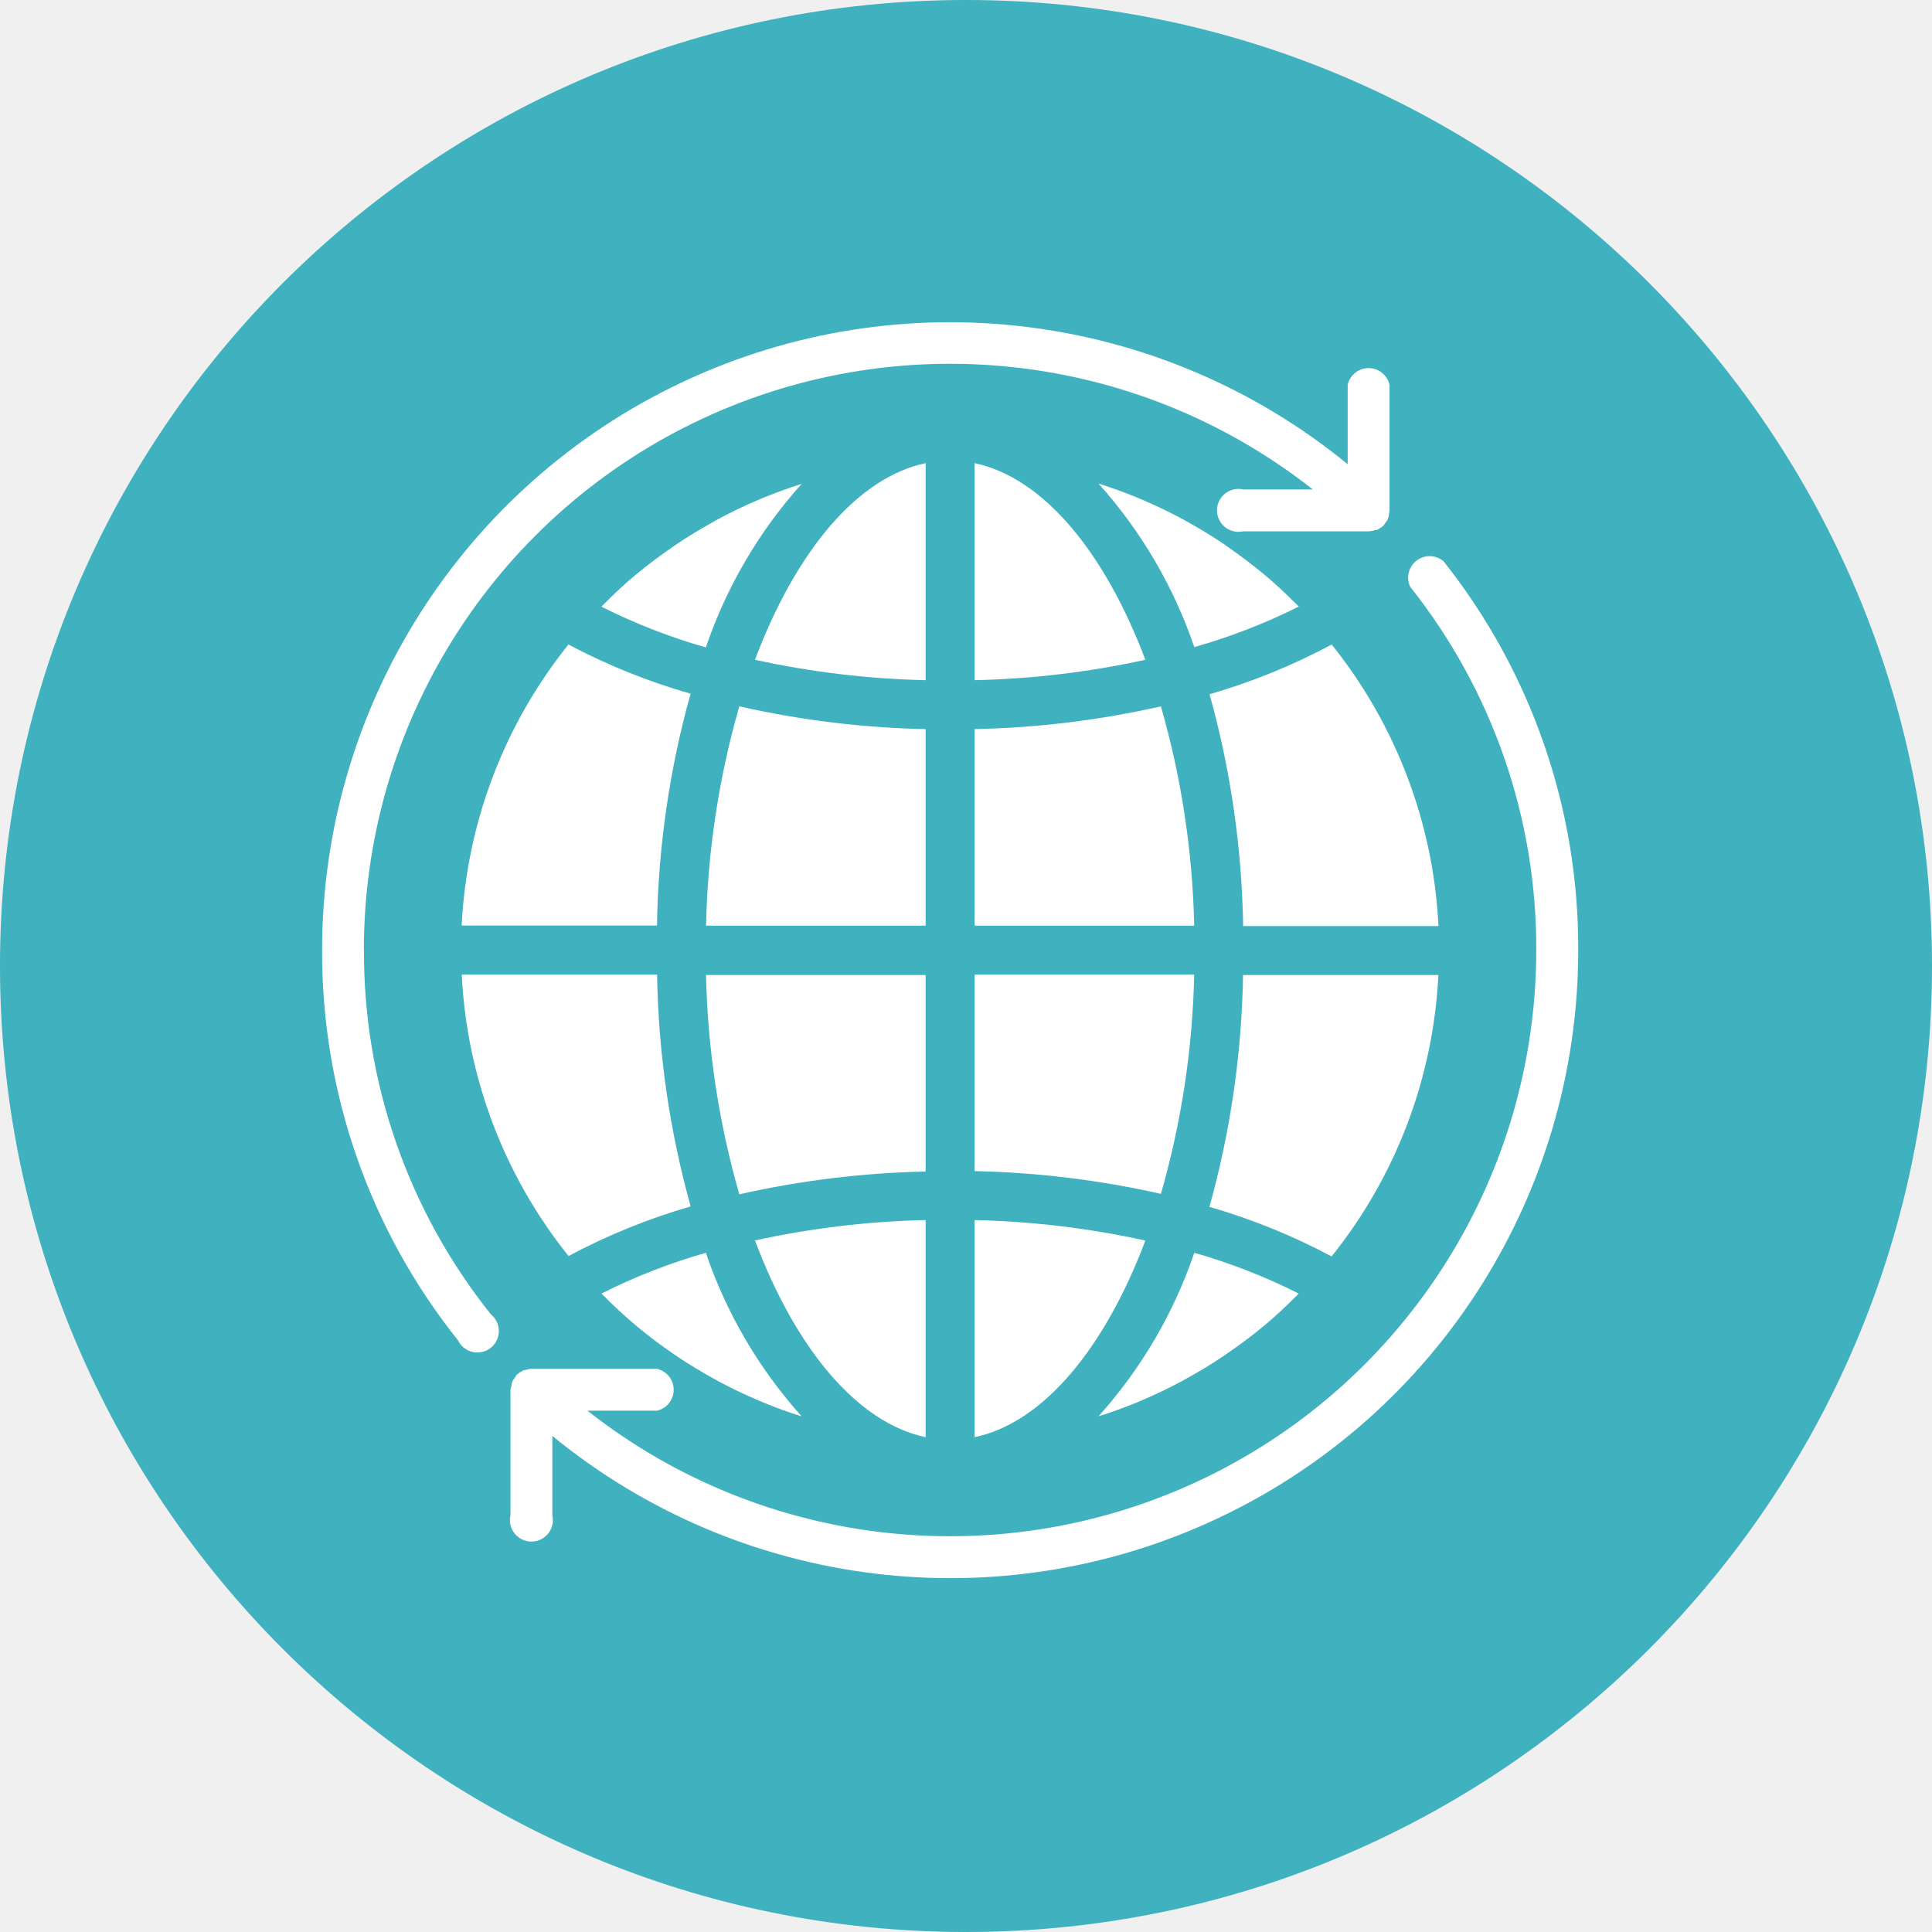
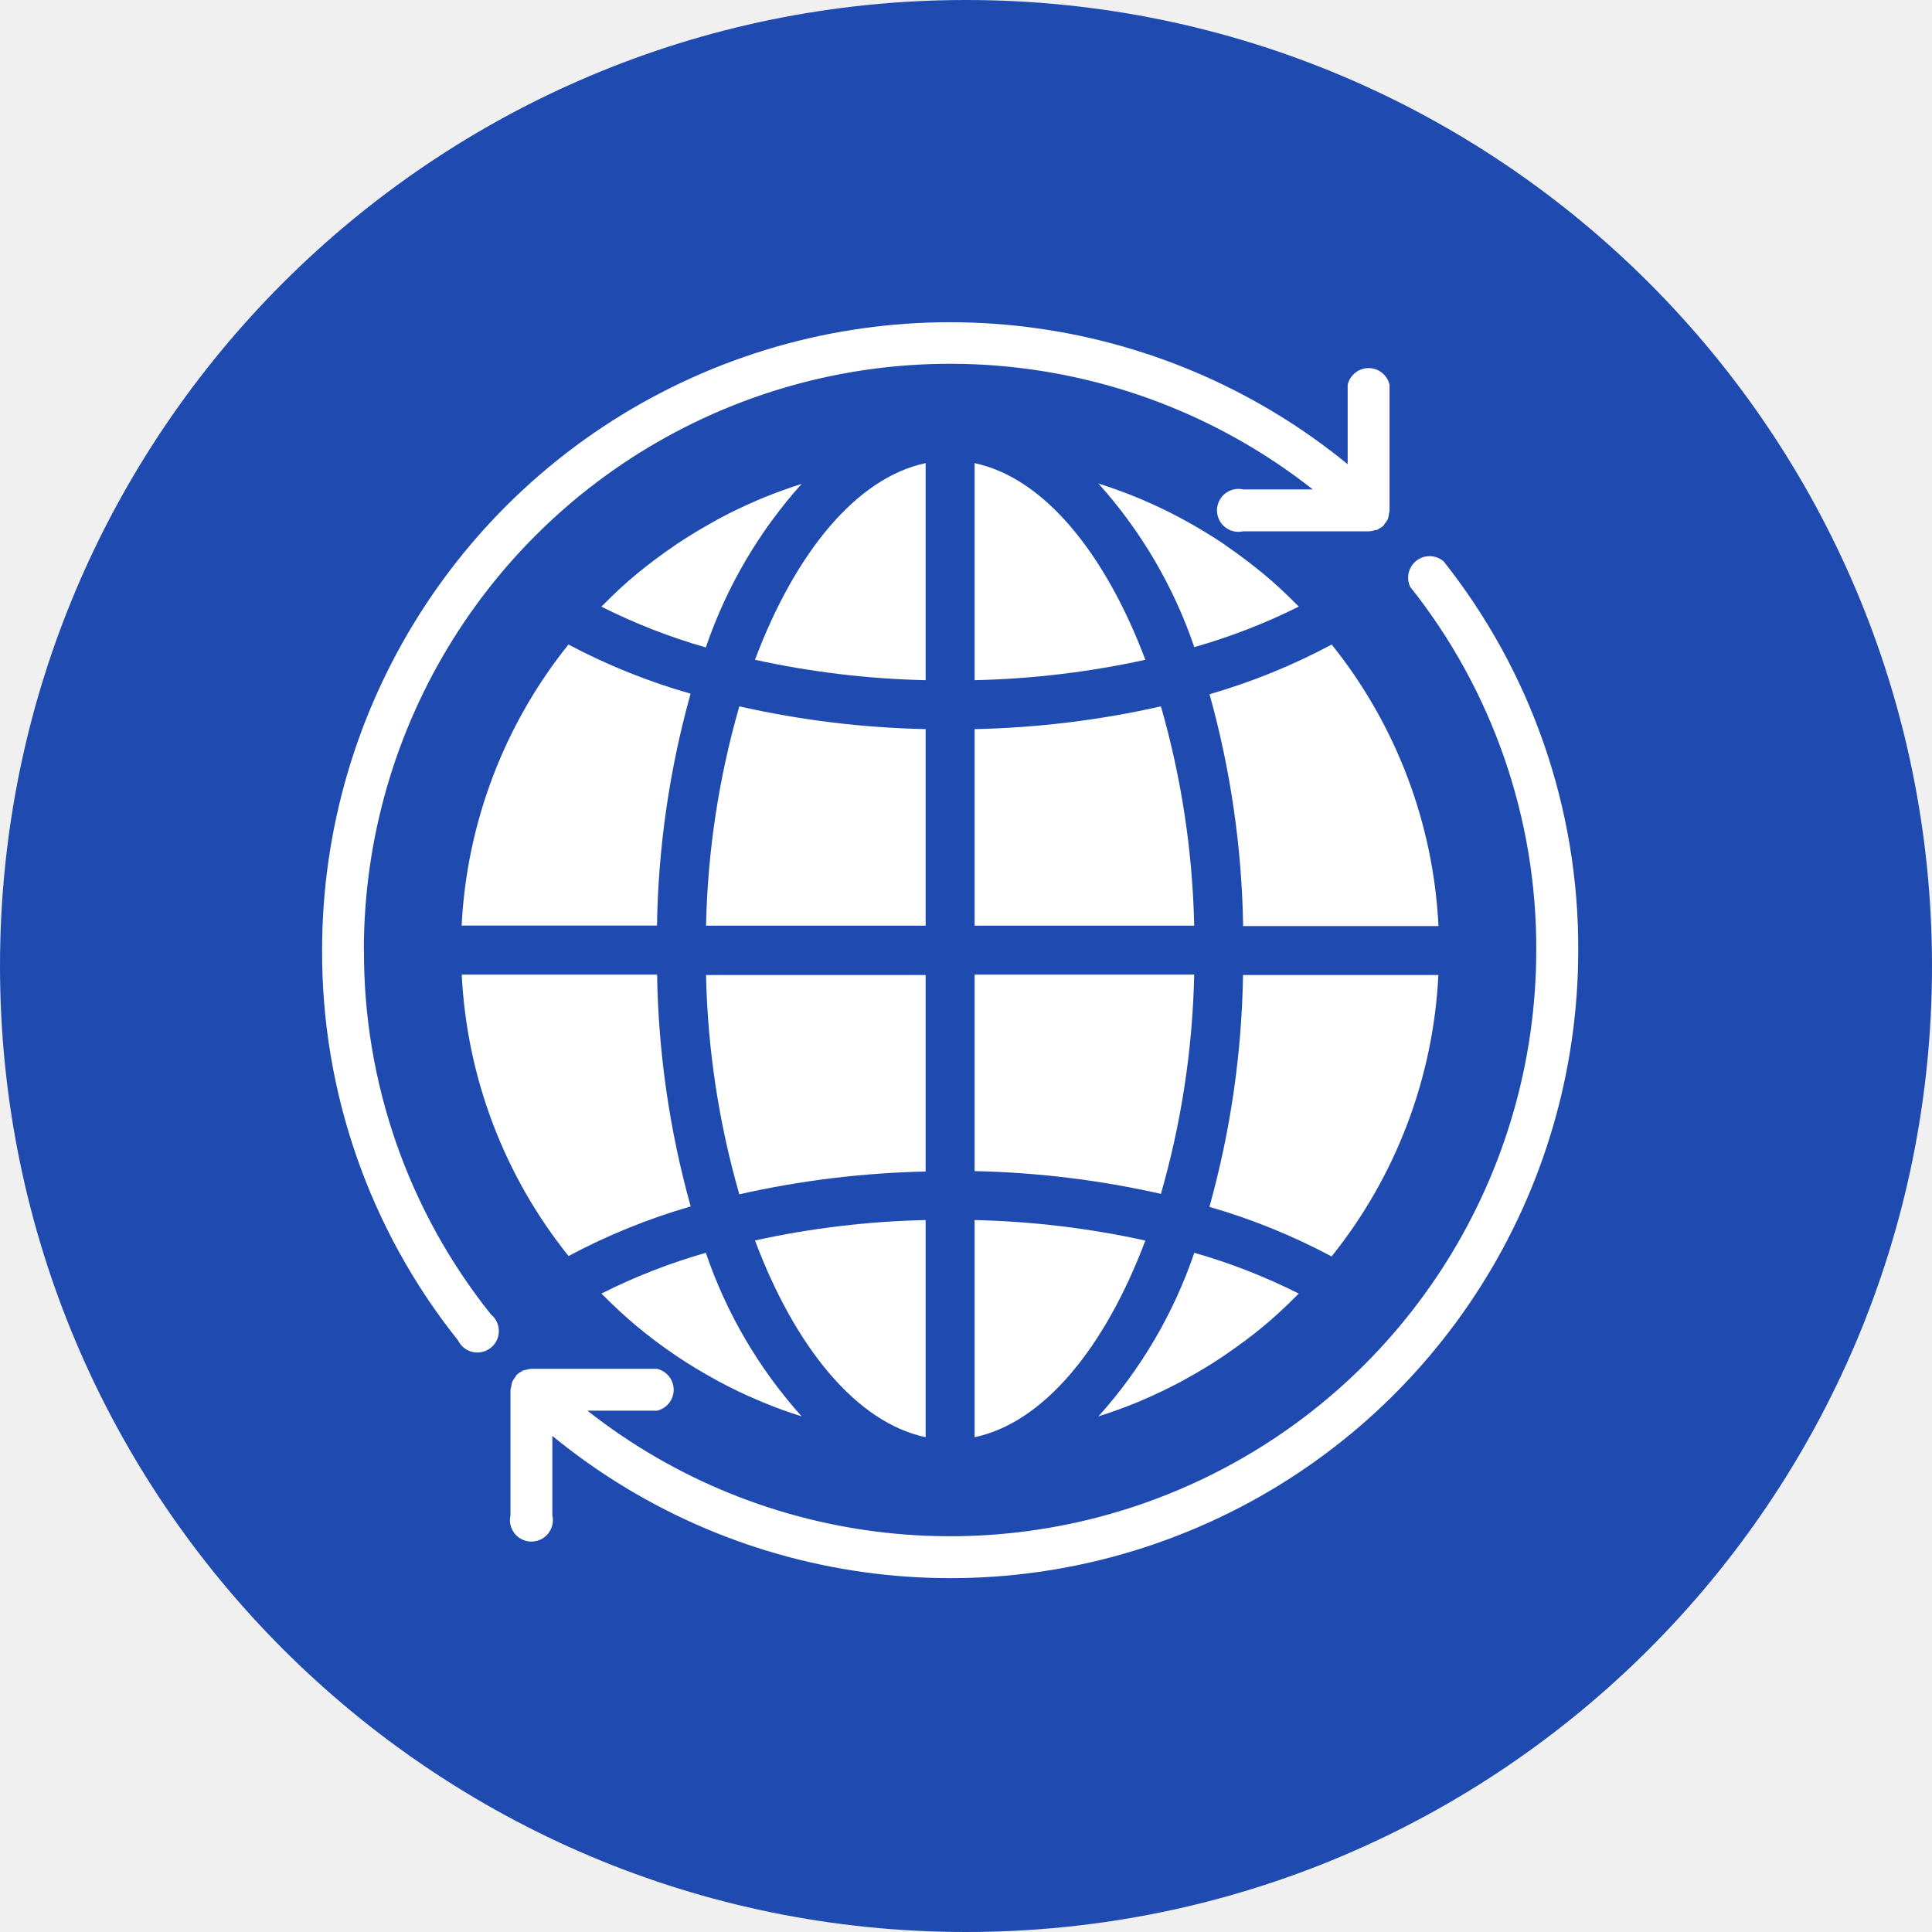
<svg xmlns="http://www.w3.org/2000/svg" width="18" height="18" viewBox="0 0 18 18">
  <defs>
    <style>
            .cls-2{fill:#fff}
        </style>
  </defs>
  <g id="Group_4089" transform="translate(-457 -458)">
-     <circle id="Ellipse_144" cx="9" cy="9" r="9" fill="#40b1be" transform="translate(457 458)" />
+     <circle id="Ellipse_144" cx="9" cy="9" r="9" fill="#1f4bb1" transform="translate(457 458)" />
    <g id="Group_3924" transform="translate(460 461)">
      <path id="Path_13064" d="M248 249.827a8.708 8.708 0 0 1 1.736.212 8.014 8.014 0 0 0 .31-2.043H248zm0 0" class="cls-2" transform="translate(-241.92 -241.916)" />
      <path id="Path_13065" d="M248 330.261c.643-.135 1.214-.832 1.591-1.832a8.263 8.263 0 0 0-1.591-.191zm0 0" class="cls-2" transform="translate(-241.92 -319.871)" />
      <path id="Path_13066" d="M326.934 248h-1.82a8.541 8.541 0 0 1-.313 2.16 5.872 5.872 0 0 1 1.138.462 4.543 4.543 0 0 0 .995-2.622zm0 0" class="cls-2" transform="translate(-316.533 -241.916)" />
      <path id="Path_13067" d="M288.966 340.32q.181-.078.355-.17l.048-.027c.118-.065.234-.134.346-.21l.029-.02c.117-.08.232-.165.342-.256s.214-.188.315-.29l.018-.018a5.53 5.53 0 0 0-.973-.38 4.4 4.4 0 0 1-.893 1.524c.12-.038.238-.081.354-.128zm0 0" class="cls-2" transform="translate(-281.319 -330.277)" />
      <path id="Path_13068" d="M248 162.375h2.046a8.016 8.016 0 0 0-.31-2.043 8.7 8.7 0 0 1-1.736.212zm0 0" class="cls-2" transform="translate(-241.92 -156.751)" />
      <path id="Path_13069" d="M325.939 140a5.859 5.859 0 0 1-1.138.463 8.544 8.544 0 0 1 .313 2.16h1.82a4.545 4.545 0 0 0-.995-2.623zm0 0" class="cls-2" transform="translate(-316.532 -136.995)" />
      <path id="Path_13070" d="M248 80.836v2.022a8.265 8.265 0 0 0 1.591-.19c-.377-1-.948-1.696-1.591-1.832zm0 0" class="cls-2" transform="translate(-241.92 -79.521)" />
      <path id="Path_13071" d="M290.389 88.719l-.019-.018c-.1-.1-.205-.2-.315-.29s-.223-.176-.34-.256l-.03-.022c-.112-.075-.228-.145-.346-.21l-.049-.027q-.174-.093-.355-.17l-.059-.025c-.116-.048-.234-.09-.354-.128a4.4 4.4 0 0 1 .893 1.524 5.556 5.556 0 0 0 .974-.378zm0 0" class="cls-2" transform="translate(-281.288 -86.068)" />
      <path id="Path_13072" d="M177.794 330.261v-2.023a8.264 8.264 0 0 0-1.59.19c.375.999.947 1.697 1.59 1.833zm0 0" class="cls-2" transform="translate(-172.17 -319.871)" />
      <path id="Path_13073" d="M162.257 248h-2.046a8.013 8.013 0 0 0 .31 2.043 8.709 8.709 0 0 1 1.736-.212zm0 0" class="cls-2" transform="translate(-156.633 -241.916)" />
      <path id="Path_13074" d="M162.257 160.544a8.7 8.7 0 0 1-1.736-.212 8.015 8.015 0 0 0-.31 2.043h2.046zm0 0" class="cls-2" transform="translate(-156.633 -156.751)" />
      <path id="Path_13075" d="M177.794 80.836c-.643.135-1.214.832-1.59 1.832a8.264 8.264 0 0 0 1.59.19zm0 0" class="cls-2" transform="translate(-172.17 -79.521)" />
      <path id="Path_13076" d="M127.843 87.59c-.12.038-.238.081-.354.128l-.059.025c-.121.052-.239.108-.355.17l-.048.027c-.118.065-.234.135-.346.21l-.029.02c-.117.08-.231.165-.342.256s-.214.188-.315.29l-.018.018a5.543 5.543 0 0 0 .973.38 4.406 4.406 0 0 1 .893-1.524zm0 0" class="cls-2" transform="translate(-123.374 -86.082)" />
      <path id="Path_13077" d="M126.327 339.621c.109.091.223.176.34.256l.03.021c.112.075.228.145.346.21l.049.027q.174.093.355.17l.059.025c.116.048.234.091.354.128a4.4 4.4 0 0 1-.893-1.524 5.554 5.554 0 0 0-.973.38l.019.018c.1.101.205.198.314.289zm0 0" class="cls-2" transform="translate(-123.391 -330.262)" />
      <path id="Path_13078" d="M80.363 142.618h1.82a8.542 8.542 0 0 1 .313-2.16 5.859 5.859 0 0 1-1.138-.458 4.544 4.544 0 0 0-.995 2.618zm0 0" class="cls-2" transform="translate(-79.062 -136.995)" />
      <path id="Path_13079" d="M81.358 250.618a5.869 5.869 0 0 1 1.138-.462 8.542 8.542 0 0 1-.313-2.16h-1.82a4.543 4.543 0 0 0 .995 2.622zm0 0" class="cls-2" transform="translate(-79.061 -241.916)" />
      <path id="Path_13080" d="M80.689 88.388a.2.2 0 0 0-.306.242 5.405 5.405 0 0 1 1.174 3.384 5.462 5.462 0 0 1-8.84 4.291h.648a.2.2 0 0 0 0-.39h-1.173a.192.192 0 0 0-.05.01l-.025.005-.013.009a.2.2 0 0 0-.049.035l-.012.02a.184.184 0 0 0-.027.043.207.207 0 0 0-.009.044.193.193 0 0 0-.007.029v1.17a.2.2 0 1 0 .39 0v-.74a5.85 5.85 0 0 0 9.558-4.527 5.791 5.791 0 0 0-1.258-3.626zm0 0" class="cls-2" transform="translate(-70.244 -86.162)" />
      <path id="Path_13081" d="M.389 5.849A5.462 5.462 0 0 1 9.23 1.558h-.648a.2.2 0 1 0 0 .39h1.172a.189.189 0 0 0 .058-.012h.016l.019-.012a.192.192 0 0 0 .044-.031.167.167 0 0 0 .012-.02.132.132 0 0 0 .036-.087.193.193 0 0 0 .006-.028V.583a.2.2 0 0 0-.39 0v.74A5.85 5.85 0 0 0 0 5.849a5.79 5.79 0 0 0 1.267 3.638.2.2 0 1 0 .306-.243 5.4 5.4 0 0 1-1.183-3.4zm0 0" class="cls-2" transform="translate(.001 .002)" />
    </g>
  </g>
</svg>
